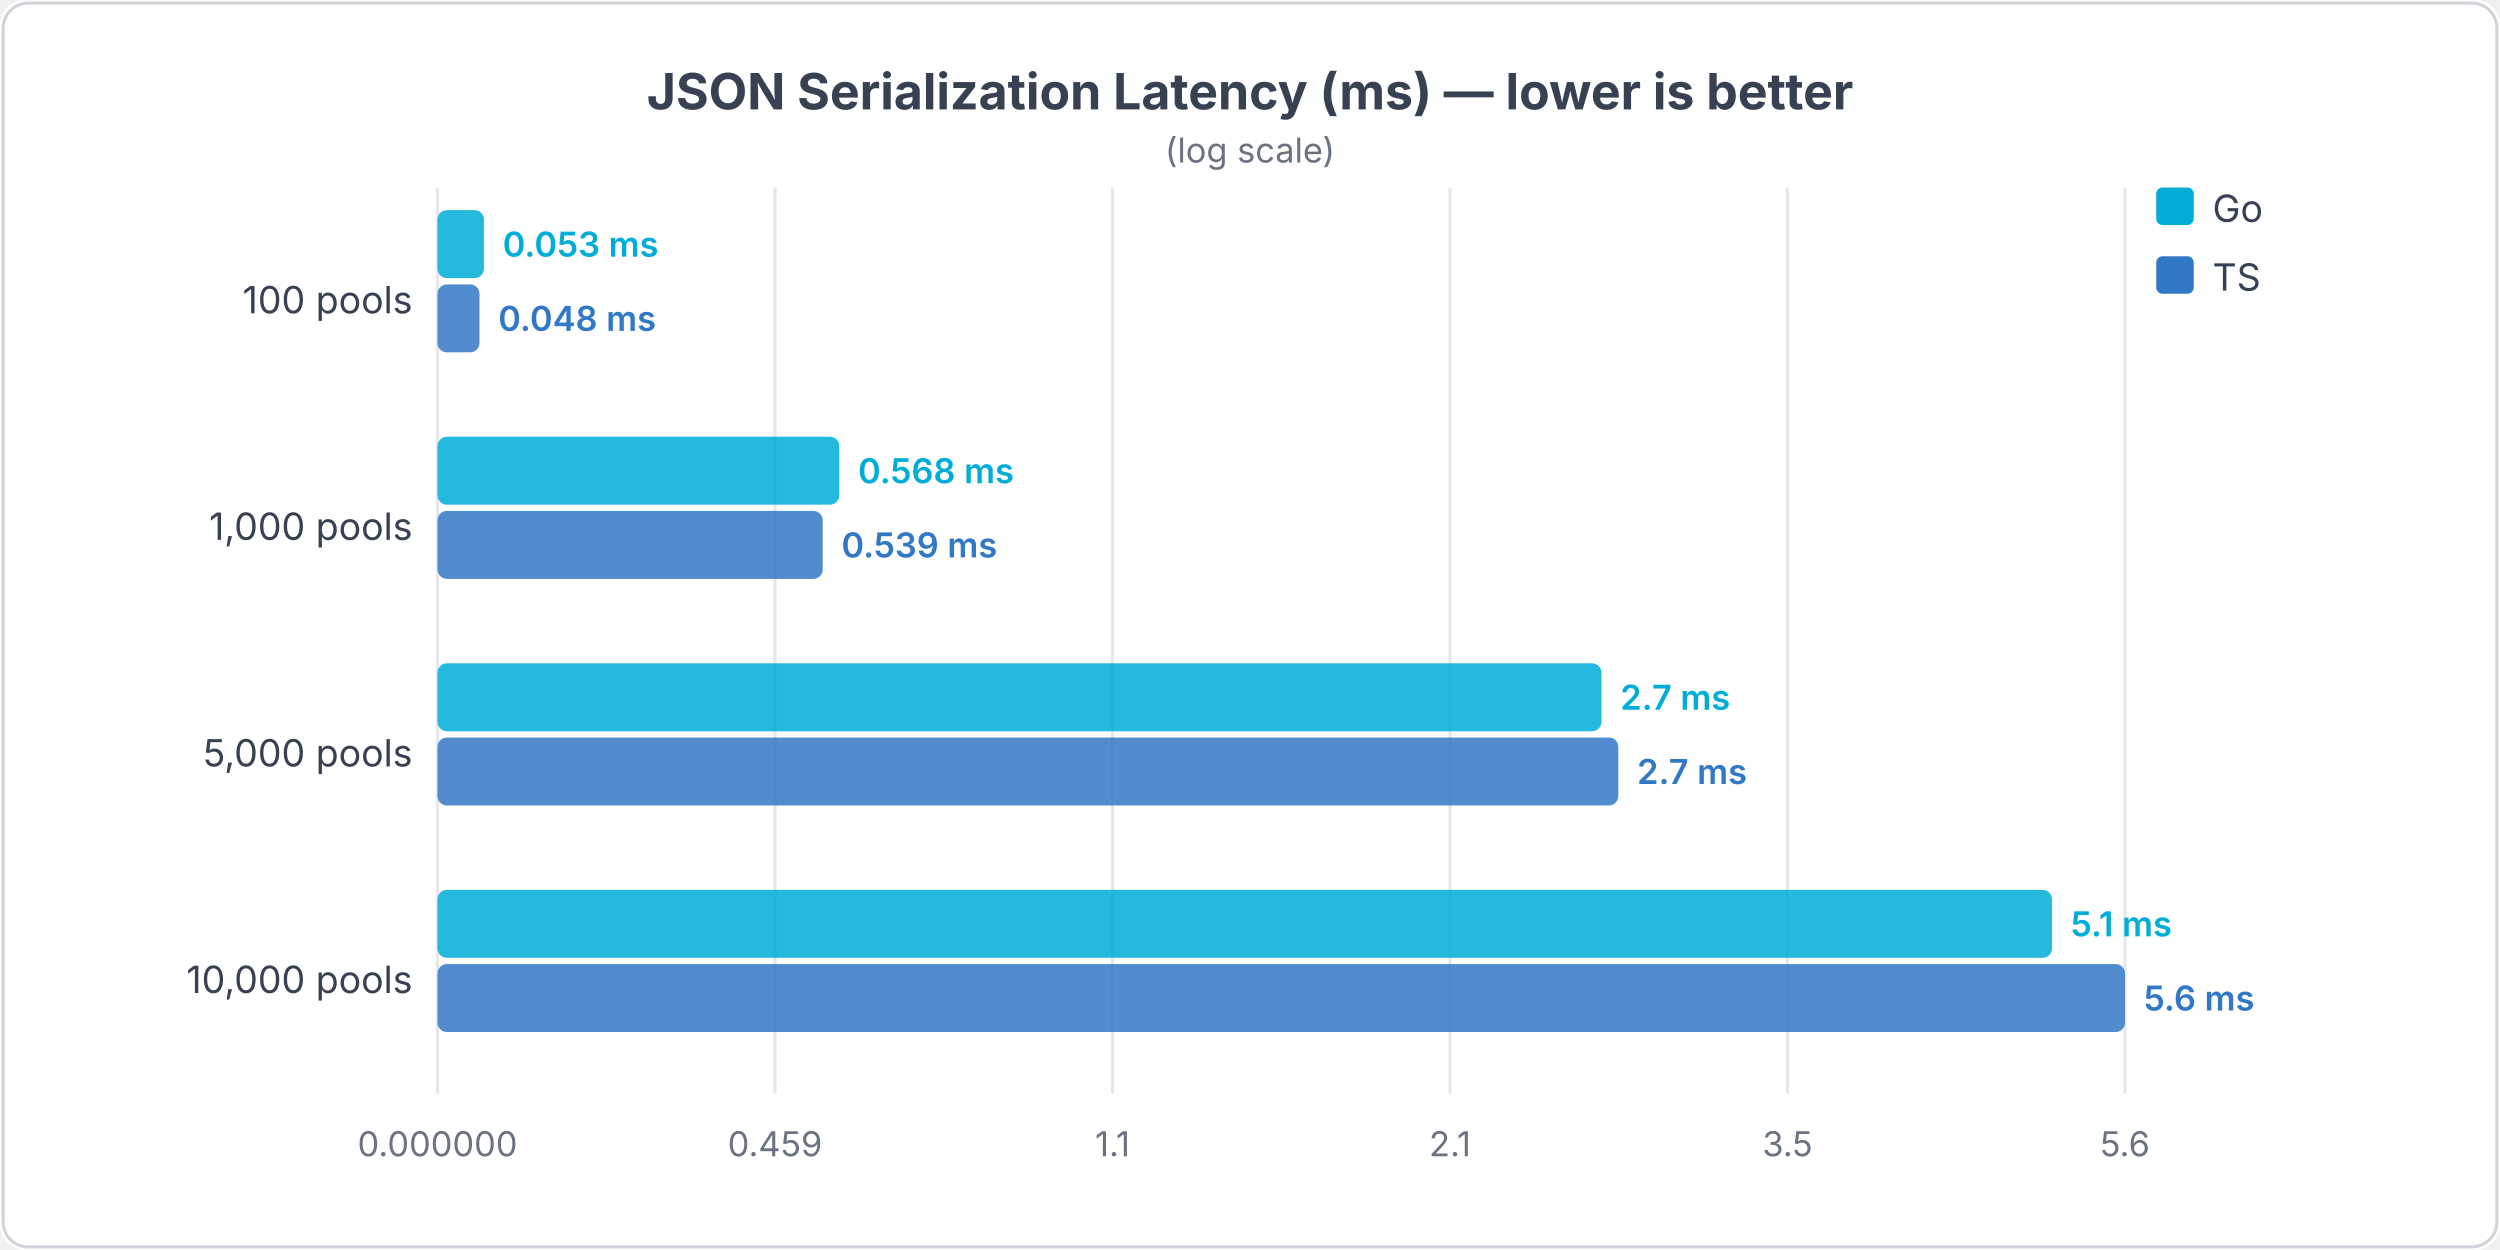
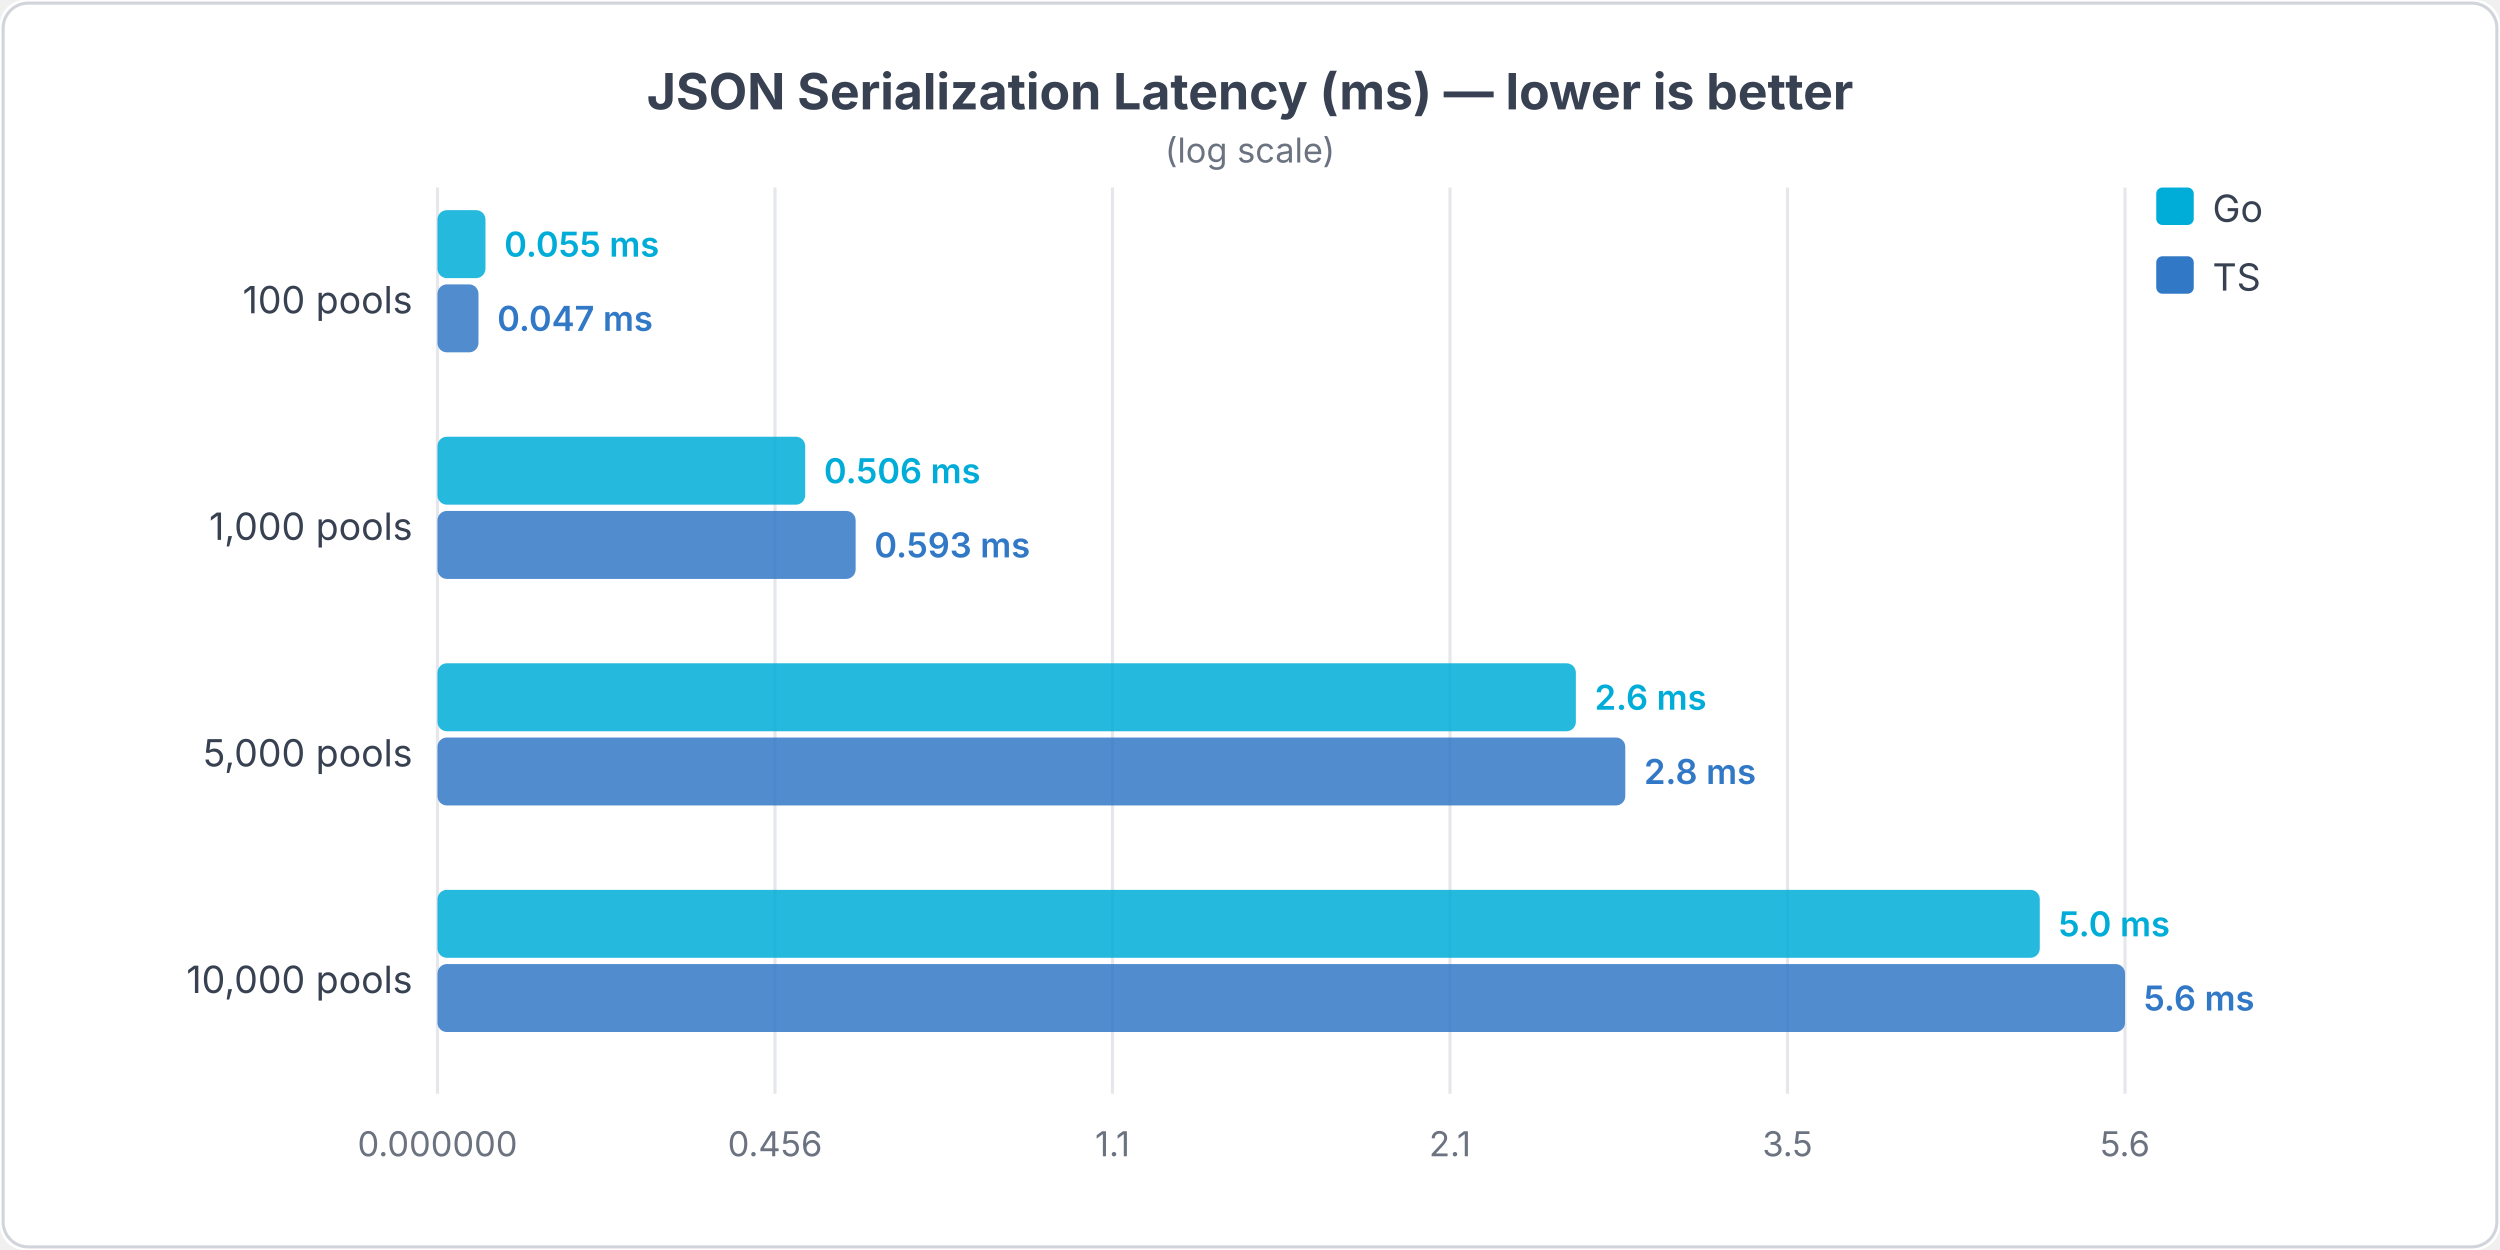
<svg xmlns="http://www.w3.org/2000/svg" viewBox="0 0 800 400" width="800" height="400">
  <style>text { font-family: -apple-system, BlinkMacSystemFont, 'Segoe UI', system-ui, sans-serif; }</style>
  <rect width="800" height="400" fill="#ffffff" rx="8" />
  <rect x="1" y="1" width="798" height="398" fill="none" stroke="#d1d5db" rx="8" />
  <text x="400" y="35" text-anchor="middle" fill="#374151" font-size="16" font-weight="700">JSON Serialization Latency (ms) — lower is better</text>
  <text x="400" y="52" text-anchor="middle" fill="#6b7280" font-size="11">(log scale)</text>
  <line x1="140" y1="60" x2="140" y2="350" stroke="#e5e7eb" stroke-width="1" />
  <text x="140" y="370" text-anchor="middle" fill="#6b7280" font-size="11">0.000000</text>
  <line x1="248" y1="60" x2="248" y2="350" stroke="#e5e7eb" stroke-width="1" />
-   <text x="248" y="370" text-anchor="middle" fill="#6b7280" font-size="11">0.459</text>
+   <text x="248" y="370" text-anchor="middle" fill="#6b7280" font-size="11">0.456</text>
  <line x1="356" y1="60" x2="356" y2="350" stroke="#e5e7eb" stroke-width="1" />
  <text x="356" y="370" text-anchor="middle" fill="#6b7280" font-size="11">1.1</text>
  <line x1="464" y1="60" x2="464" y2="350" stroke="#e5e7eb" stroke-width="1" />
  <text x="464" y="370" text-anchor="middle" fill="#6b7280" font-size="11">2.1</text>
  <line x1="572" y1="60" x2="572" y2="350" stroke="#e5e7eb" stroke-width="1" />
  <text x="572" y="370" text-anchor="middle" fill="#6b7280" font-size="11">3.5</text>
  <line x1="680" y1="60" x2="680" y2="350" stroke="#e5e7eb" stroke-width="1" />
  <text x="680" y="370" text-anchor="middle" fill="#6b7280" font-size="11">5.6</text>
  <text x="132" y="100.25" text-anchor="end" fill="#374151" font-size="12">100 pools</text>
-   <rect x="140" y="67.25" width="14.861" height="21.75" rx="3" fill="#00ADD8" opacity="0.85" />
-   <text x="160.861" y="82.125" fill="#00ADD8" font-size="11" font-weight="600">0.053 ms</text>
-   <rect x="140" y="91" width="13.435" height="21.75" rx="3" fill="#3178C6" opacity="0.85" />
-   <text x="159.435" y="105.875" fill="#3178C6" font-size="11" font-weight="600">0.048 ms</text>
+   <rect x="140" y="67.25" width="15.35" height="21.75" rx="3" fill="#00ADD8" opacity="0.85" />
+   <text x="161.35" y="82.125" fill="#00ADD8" font-size="11" font-weight="600">0.055 ms</text>
+   <rect x="140" y="91" width="13.113" height="21.75" rx="3" fill="#3178C6" opacity="0.85" />
+   <text x="159.113" y="105.875" fill="#3178C6" font-size="11" font-weight="600">0.047 ms</text>
  <text x="132" y="172.75" text-anchor="end" fill="#374151" font-size="12">1,000 pools</text>
-   <rect x="140" y="139.75" width="128.582" height="21.75" rx="3" fill="#00ADD8" opacity="0.85" />
-   <text x="274.582" y="154.625" fill="#00ADD8" font-size="11" font-weight="600">0.568 ms</text>
-   <rect x="140" y="163.5" width="123.269" height="21.75" rx="3" fill="#3178C6" opacity="0.85" />
-   <text x="269.269" y="178.375" fill="#3178C6" font-size="11" font-weight="600">0.539 ms</text>
+   <rect x="140" y="139.75" width="117.661" height="21.75" rx="3" fill="#00ADD8" opacity="0.85" />
+   <text x="263.661" y="154.625" fill="#00ADD8" font-size="11" font-weight="600">0.506 ms</text>
+   <rect x="140" y="163.5" width="133.801" height="21.75" rx="3" fill="#3178C6" opacity="0.85" />
+   <text x="279.801" y="178.375" fill="#3178C6" font-size="11" font-weight="600">0.593 ms</text>
  <text x="132" y="245.25" text-anchor="end" fill="#374151" font-size="12">5,000 pools</text>
-   <rect x="140" y="212.25" width="372.489" height="21.75" rx="3" fill="#00ADD8" opacity="0.85" />
-   <text x="518.489" y="227.125" fill="#00ADD8" font-size="11" font-weight="600">2.7 ms</text>
-   <rect x="140" y="236" width="377.863" height="21.75" rx="3" fill="#3178C6" opacity="0.85" />
-   <text x="523.863" y="250.875" fill="#3178C6" font-size="11" font-weight="600">2.7 ms</text>
+   <rect x="140" y="212.25" width="364.277" height="21.75" rx="3" fill="#00ADD8" opacity="0.85" />
+   <text x="510.277" y="227.125" fill="#00ADD8" font-size="11" font-weight="600">2.6 ms</text>
+   <rect x="140" y="236" width="380.092" height="21.75" rx="3" fill="#3178C6" opacity="0.85" />
+   <text x="526.092" y="250.875" fill="#3178C6" font-size="11" font-weight="600">2.8 ms</text>
  <text x="132" y="317.75" text-anchor="end" fill="#374151" font-size="12">10,000 pools</text>
-   <rect x="140" y="284.75" width="516.643" height="21.75" rx="3" fill="#00ADD8" opacity="0.85" />
-   <text x="662.643" y="299.625" fill="#00ADD8" font-size="11" font-weight="600">5.1 ms</text>
+   <rect x="140" y="284.75" width="512.732" height="21.75" rx="3" fill="#00ADD8" opacity="0.85" />
+   <text x="658.732" y="299.625" fill="#00ADD8" font-size="11" font-weight="600">5.0 ms</text>
  <rect x="140" y="308.5" width="540" height="21.75" rx="3" fill="#3178C6" opacity="0.85" />
  <text x="686" y="323.375" fill="#3178C6" font-size="11" font-weight="600">5.6 ms</text>
  <rect x="690" y="60" width="12" height="12" rx="2" fill="#00ADD8" />
  <text x="708" y="71" fill="#374151" font-size="12">Go</text>
  <rect x="690" y="82" width="12" height="12" rx="2" fill="#3178C6" />
  <text x="708" y="93" fill="#374151" font-size="12">TS</text>
</svg>
